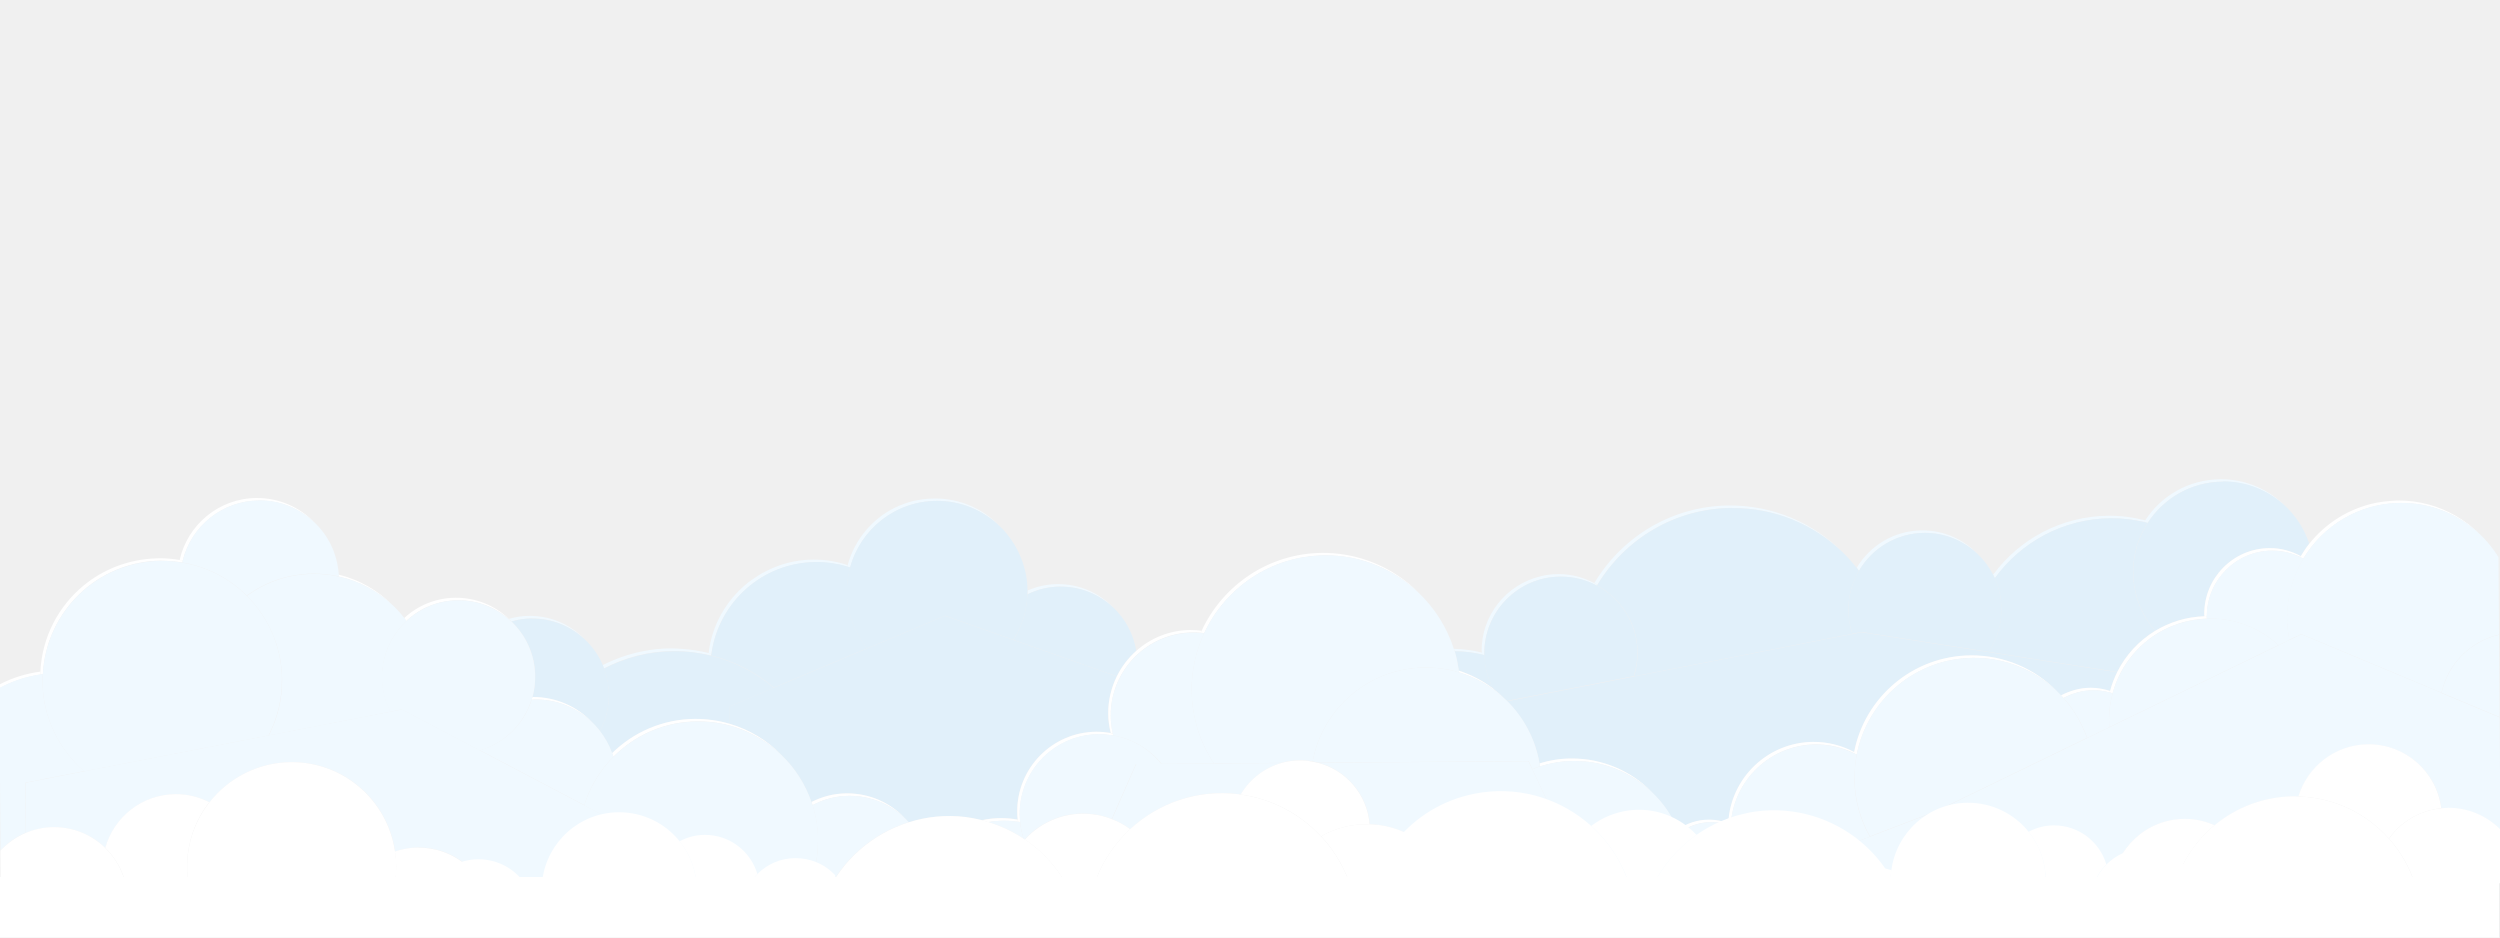
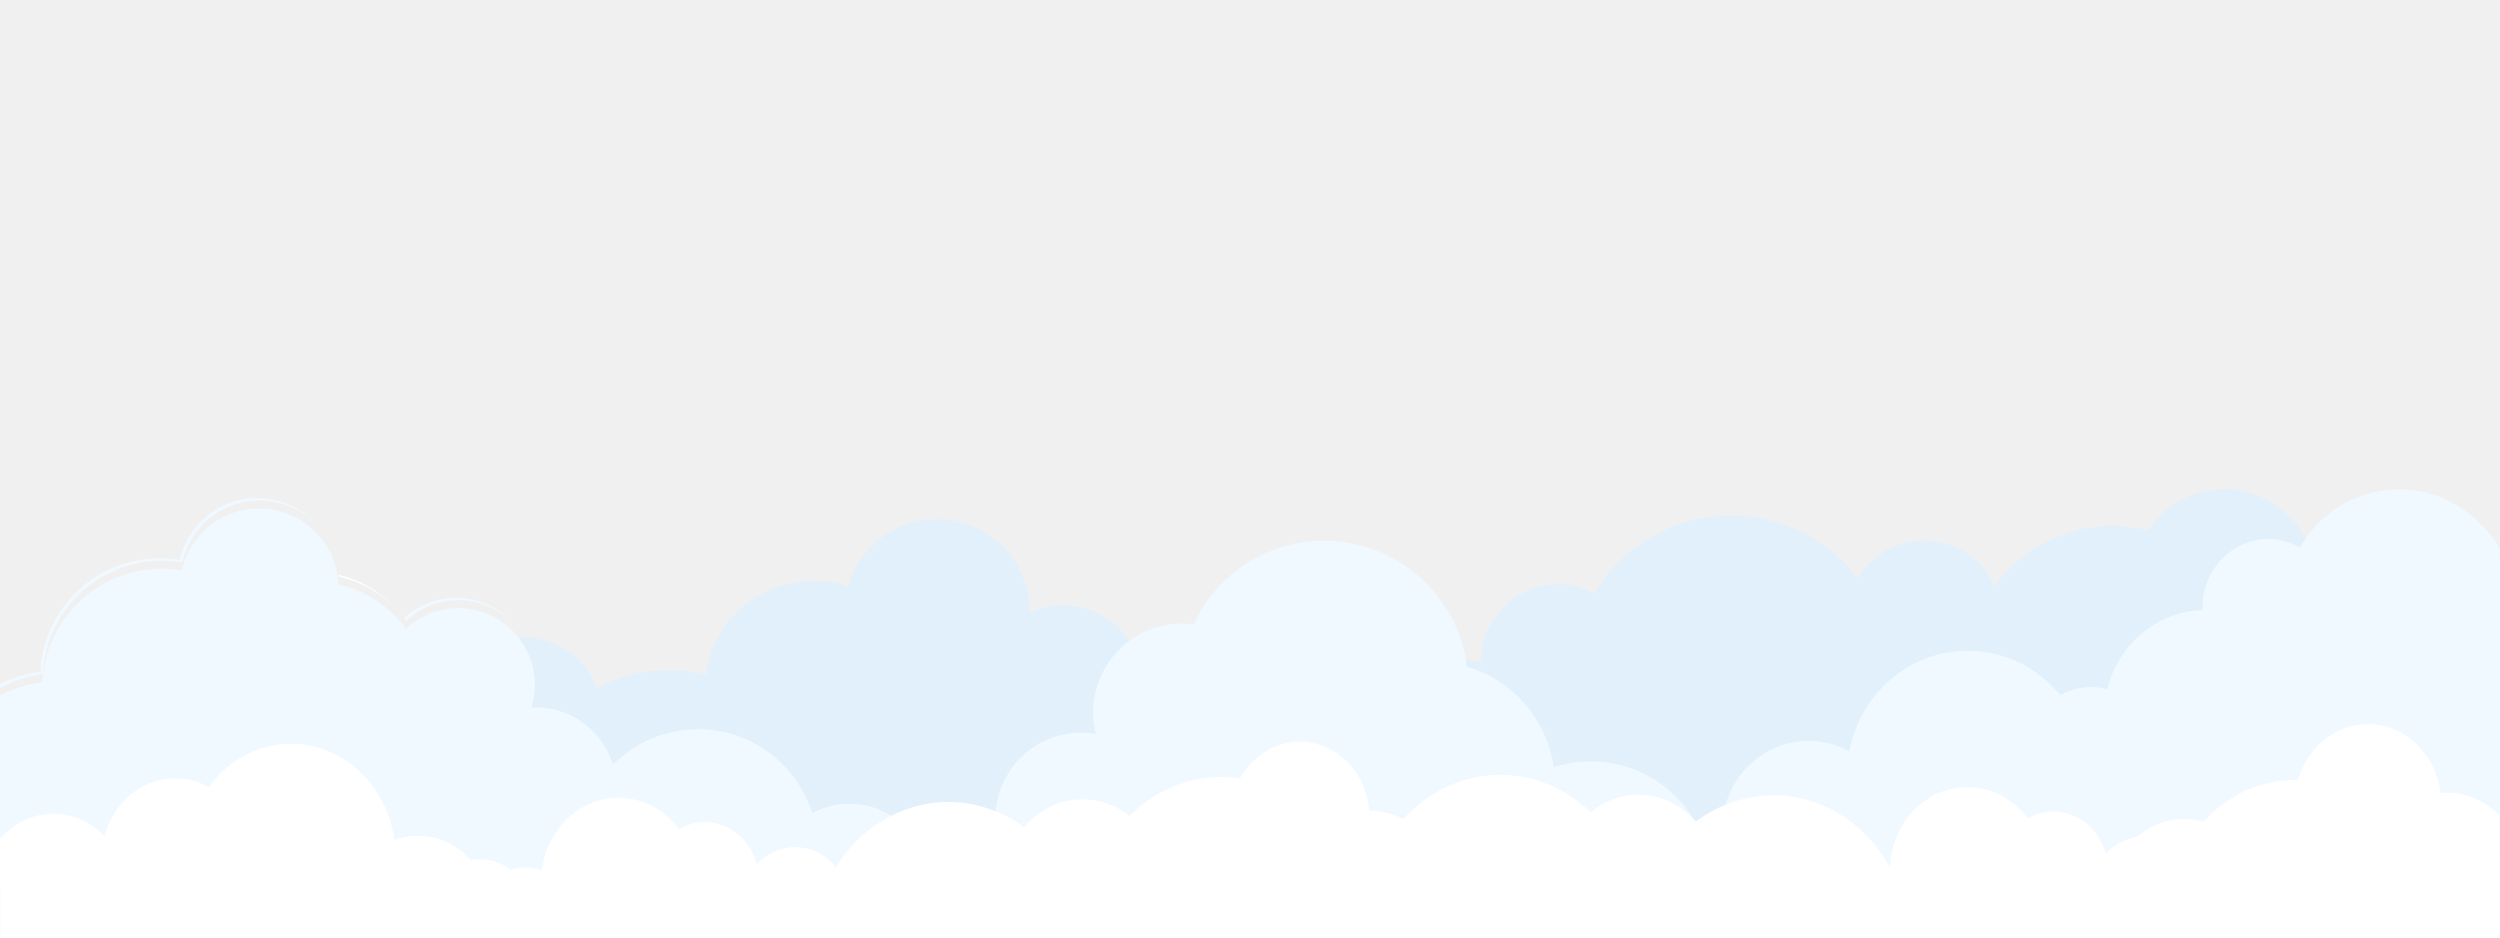
<svg xmlns="http://www.w3.org/2000/svg" id="_Ñëîé_4" width="200" height="75" viewBox="0 0 200 75">
  <defs>
-     <style>.cls-1{fill:#fff;}.cls-2{fill:#f0f9ff;}.cls-3{fill:#e1f0fa;}</style>
+     <style>.cls-1{fill:#fff;}.cls-2{fill:#f0f9ff;}.cls-3{fill:#e1f0fa;}.cls-4{fill:#222c47;}</style>
  </defs>
-   <path class="cls-2" d="m60.1,46.42c-.13.1-.27.19-.39.3-1.64,1.36-2.76,3.31-3.02,5.53.07.02.15.04.22.06.57-4.12,4.07-7.31,8.35-7.34.88,0,1.73.12,2.52.36,0-.04.02-.08.03-.12-.87-.29-1.79-.45-2.75-.44-1.86.01-3.56.63-4.96,1.65Z" />
-   <path class="cls-2" d="m48.22,53.22c.03.08.06.17.09.25,1.67-.87,3.56-1.38,5.57-1.39,1.04,0,2.04.13,3,.36,0-.05.01-.1.02-.14-.07-.02-.15-.04-.22-.06-.7-.17-1.42-.28-2.16-.33-.28-.02-.55-.04-.84-.04-.79,0-1.55.09-2.3.24-1.12.22-2.18.6-3.16,1.1Z" />
-   <path class="cls-2" d="m84.82,46.93c1.64-.01,3.13.63,4.24,1.67-1.12-1.16-2.7-1.88-4.44-1.87-.86,0-1.67.19-2.41.51,0,0,0,0,0,0,0,.1,0,.2-.01.3.79-.39,1.68-.61,2.63-.62Z" />
-   <path class="cls-2" d="m40.89,49.69s.02.02.03.02c.52-.15,1.06-.23,1.62-.24,1.64-.01,3.13.63,4.24,1.67-1.12-1.16-2.7-1.88-4.44-1.87-.56,0-1.11.09-1.62.24.06.06.12.12.18.18Z" />
-   <path class="cls-2" d="m67.81,45.21s-.02.08-.03.12c.08.02.15.06.23.08.83-3.06,3.6-5.32,6.92-5.34,1.94-.01,3.71.75,5.02,1.99-1.32-1.36-3.17-2.2-5.22-2.18-.32,0-.63.03-.94.07-.17.02-.34.05-.5.08-.44.09-.87.23-1.28.4-.03.01-.05.02-.08.03-2.01.86-3.54,2.62-4.12,4.76Z" />
-   <path class="cls-3" d="m56.91,52.3s-.02.1-.02.14c1.88.46,3.59,1.35,5.02,2.57l7.48-3.15c-1.01-1.23-1.62-2.8-1.63-4.52,0-.67.09-1.32.26-1.94-.08-.03-.15-.06-.23-.08-.8-.24-1.65-.37-2.52-.36-4.28.03-7.78,3.22-8.35,7.34Z" />
-   <path class="cls-3" d="m47.99,58.48c.41.53.75,1.13.98,1.78,1.71-1.68,4.05-2.72,6.63-2.74.96,0,1.88.13,2.76.39v-1.38s3.55-1.5,3.55-1.5c-1.43-1.22-3.14-2.11-5.02-2.57-.96-.24-1.96-.37-3-.36-2.01.01-3.9.52-5.57,1.39.24.65.38,1.35.39,2.08,0,1.05-.25,2.05-.72,2.92Z" />
-   <path class="cls-3" d="m89.35,54.1c.38-.78.91-1.46,1.55-2.03-.22-1.36-.88-2.57-1.84-3.47-1.11-1.04-2.6-1.68-4.24-1.67-.94,0-1.83.23-2.63.62-.05,1.34-.45,2.58-1.12,3.64l8.28,2.92Z" />
-   <path class="cls-3" d="m42.54,49.48c-.56,0-1.11.09-1.62.24,1.16,1.11,1.89,2.66,1.9,4.39,0,.58-.08,1.14-.22,1.67.01,0,.02,0,.04,0,1.84-.01,3.51.75,4.7,1.98.24.23.46.47.66.73.46-.87.72-1.86.72-2.92,0-.73-.15-1.43-.39-2.08-.03-.08-.06-.17-.09-.25-.33-.79-.83-1.5-1.45-2.08-1.11-1.04-2.6-1.68-4.24-1.67Z" />
-   <path class="cls-3" d="m69.39,51.87l6.21-2.61,5.47,1.93c.68-1.06,1.08-2.3,1.12-3.64,0-.1.01-.2.01-.3,0,0,0,0,0,0,0-.91-.19-1.79-.51-2.59-.29-.74-.69-1.41-1.19-2.01-.17-.21-.36-.4-.56-.59-1.31-1.24-3.07-2-5.02-1.99-3.32.02-6.09,2.28-6.92,5.34-.17.62-.26,1.27-.26,1.94.01,1.72.62,3.28,1.63,4.52Z" />
-   <path class="cls-3" d="m81.41,65.57c-.02-.2-.03-.4-.04-.61-.02-3.52,2.81-6.4,6.33-6.42.39,0,.77.04,1.15.1-.12-.5-.2-1.02-.2-1.55,0-1.07.25-2.08.69-2.98l-8.28-2.92-5.47-1.93-6.21,2.61-7.48,3.15-3.56,1.5v1.38c1.6.46,3.01,1.33,4.14,2.47,1.09,1.04,1.93,2.34,2.43,3.79.85-.43,1.8-.68,2.82-.69,1.8-.01,3.43.73,4.6,1.93.13.12.25.25.37.38,1.42-.44,2.96-.61,4.53-.42.44.05.88.14,1.3.25.49-.11,1-.16,1.52-.17.46,0,.91.04,1.35.12Z" />
-   <path class="cls-2" d="m138.55,40.64c3.45-.02,6.58,1.33,8.87,3.55-2.32-2.33-5.53-3.77-9.08-3.75-4.6.03-8.59,2.52-10.79,6.2.08.04.16.09.24.14,2.2-3.65,6.18-6.11,10.75-6.15Z" />
-   <path class="cls-2" d="m118.56,52.36c0-.05,0-.1,0-.15-.72-.18-1.47-.29-2.24-.3.02.06.03.13.05.19.76,0,1.49.09,2.2.26Z" />
-   <path class="cls-2" d="m168.88,41.46c.92,0,1.8.1,2.66.3.03-.04.05-.09.08-.13-.94-.24-1.92-.38-2.94-.37-3.79.03-7.14,1.88-9.23,4.72.05.09.1.19.14.28,2.09-2.88,5.46-4.78,9.29-4.8Z" />
-   <path class="cls-2" d="m153.95,42.63c1.64-.01,3.13.63,4.24,1.67-1.12-1.16-2.7-1.88-4.44-1.87-2.22.02-4.15,1.21-5.21,2.99.06.08.12.16.18.24,1.06-1.8,3-3.01,5.23-3.03Z" />
-   <path class="cls-2" d="m118.55,52.1s0,.08,0,.11c0,.05,0,.1,0,.15.06.01.13.03.19.05,0-.04,0-.08,0-.11-.02-3.38,2.7-6.15,6.08-6.17,1.06,0,2.05.25,2.93.72.01-.02.02-.04.03-.06-.08-.05-.15-.1-.24-.14-.21-.11-.43-.21-.65-.3-.7-.28-1.47-.43-2.27-.42-.5,0-.98.07-1.44.19-2.68.67-4.67,3.1-4.65,5.98Z" />
-   <path class="cls-2" d="m171.81,41.83c1.28-1.97,3.49-3.29,6.01-3.3,1.94-.01,3.71.75,5.02,1.99-1.32-1.36-3.17-2.2-5.22-2.18-2.53.02-4.74,1.33-6.01,3.3-.03.04-.05.09-.08.13.09.02.19.05.28.07Z" />
-   <path class="cls-3" d="m138.55,40.64c-4.57.03-8.55,2.49-10.75,6.15-.01.02-.02.04-.03.06,1.92,1.02,3.23,3.04,3.24,5.36,0,.66-.1,1.3-.29,1.9l17.47-3.4c-.2-.6-.31-1.24-.32-1.9,0-1.15.31-2.22.85-3.14-.06-.08-.12-.16-.18-.24-.35-.43-.71-.85-1.11-1.23-2.3-2.22-5.43-3.58-8.87-3.55Z" />
-   <path class="cls-3" d="m116.7,53.65c1.01.33,1.94.82,2.76,1.45-.43-.81-.68-1.72-.7-2.69-.06-.02-.13-.03-.19-.05-.71-.16-1.44-.26-2.2-.26.15.5.26,1.02.33,1.55Z" />
-   <path class="cls-3" d="m172.41,50.47c-1.08-1.25-1.75-2.88-1.76-4.67-.01-1.47.42-2.83,1.16-3.97-.09-.02-.19-.05-.28-.07-.86-.19-1.74-.31-2.66-.3-3.83.03-7.21,1.92-9.29,4.8.33.75.53,1.58.53,2.45,0,1.27-.37,2.46-1.03,3.44l10.29,1.61c.68-1.36,1.74-2.5,3.03-3.29Z" />
-   <path class="cls-3" d="m153.95,42.63c-2.24.02-4.18,1.23-5.23,3.03-.54.92-.86,1.99-.85,3.14,0,.67.12,1.3.32,1.9l.72-.14,10.18,1.59c.66-.98,1.04-2.17,1.03-3.44,0-.87-.2-1.7-.53-2.45-.04-.1-.09-.19-.14-.28-.32-.63-.75-1.2-1.26-1.68-1.11-1.04-2.6-1.68-4.24-1.67Z" />
-   <path class="cls-3" d="m131,52.21c-.02-2.33-1.33-4.34-3.24-5.36-.87-.47-1.87-.73-2.93-.72-3.38.02-6.11,2.79-6.08,6.17,0,.04,0,.08,0,.11.02.97.28,1.89.7,2.69.35.27.68.55.98.86.04.04.08.07.12.11l10.15-1.98c.19-.6.29-1.23.29-1.9Z" />
-   <path class="cls-3" d="m177.83,38.53c-2.53.02-4.74,1.33-6.01,3.3-.74,1.14-1.17,2.51-1.16,3.97.01,1.79.68,3.42,1.76,4.67,1.15-.7,2.5-1.13,3.94-1.17,0-.05-.02-.1-.02-.15-.02-2.91,2.32-5.28,5.22-5.3.91,0,1.75.24,2.5.64.21-.35.43-.68.68-1-.38-1.15-1.04-2.17-1.9-2.99-1.31-1.24-3.07-2-5.02-1.99Z" />
-   <path class="cls-3" d="m136.72,65.58c.54,0,1.05.1,1.54.28.19-3.6,3.14-6.47,6.79-6.5,1.19,0,2.3.29,3.28.81.86-4.38,4.7-7.7,9.33-7.73,2.69-.02,5.13,1.08,6.89,2.86.11.11.22.23.33.34.72-.37,1.52-.61,2.38-.61.54,0,1.05.1,1.55.25.14-.52.33-1.03.57-1.5l-10.29-1.61-10.18-1.59-.72.14-17.47,3.4-10.15,1.98c1.33,1.32,2.26,3.05,2.59,4.98.8-.24,1.65-.38,2.53-.39,2.53-.02,4.82,1.02,6.46,2.69.88.84,1.59,1.86,2.08,3,.71-.49,1.57-.79,2.5-.79Z" />
-   <path class="cls-1" d="m181.56,43.85c-2.91.02-5.24,2.39-5.22,5.3,0,.05.01.1.02.15.06,0,.13-.01.19-.01.01-2.88,2.33-5.22,5.22-5.24.81,0,1.57.19,2.26.51.01-.02.03-.05.04-.07-.75-.4-1.59-.65-2.5-.64Z" />
-   <path class="cls-1" d="m167.26,55.02c-.86,0-1.66.24-2.38.61.06.07.13.14.19.21.72-.38,1.52-.61,2.39-.62.46,0,.89.07,1.31.18.01-.04.02-.09.03-.13-.49-.15-1-.25-1.55-.25Z" />
-   <path class="cls-1" d="m176.35,49.3c-1.44.05-2.78.47-3.94,1.17-1.3.79-2.35,1.93-3.03,3.29-.24.48-.43.98-.57,1.5-.01.04-.02.09-.03.13.08.02.16.05.23.07.91-3.36,3.92-5.85,7.54-5.97,0-.05-.02-.1-.02-.15,0-.02,0-.04,0-.06-.06,0-.13,0-.19.01Z" />
-   <path class="cls-1" d="m148.33,60.16c-.98-.52-2.1-.82-3.28-.81-3.65.03-6.61,2.9-6.79,6.5.07.02.14.04.21.07.25-3.54,3.18-6.34,6.79-6.37,1.1,0,2.14.25,3.07.71,0-.03,0-.06.01-.1Z" />
-   <path class="cls-1" d="m138.47,65.92c-.07-.03-.14-.04-.21-.07-.48-.17-.99-.28-1.54-.28-.93,0-1.79.3-2.5.79.04.09.07.19.1.28.73-.54,1.62-.87,2.59-.87.54,0,1.05.1,1.54.28,0-.04,0-.09,0-.13Z" />
-   <path class="cls-1" d="m190.16,40.21c-2.18.42-4.09,1.62-5.42,3.29-.25.31-.47.65-.68,1-.01.02-.03.05-.04.07.08.04.16.09.24.13,1.59-2.65,4.47-4.44,7.78-4.46,2.47-.02,4.72.95,6.38,2.54-.59-.6-1.26-1.12-2-1.54-1.35-.77-2.91-1.21-4.58-1.2-.19,0-.38.02-.56.03-.38.03-.75.07-1.12.14Z" />
-   <path class="cls-1" d="m157.66,52.43c-4.63.03-8.48,3.35-9.33,7.73,0,.03,0,.06-.01.1.07.04.15.07.22.1.86-4.38,4.7-7.7,9.33-7.73,2.59-.02,4.95,1,6.68,2.66-1.75-1.78-4.19-2.88-6.89-2.86Z" />
-   <path class="cls-2" d="m181.76,44.05c-2.89.02-5.21,2.36-5.22,5.24,0,.02,0,.04,0,.06,0,.05.01.1.02.15.07,0,.14-.01.21-.01,2.13-.02,4.06.8,5.52,2.13l.87-.42c-.11-.57-.18-1.15-.18-1.75-.01-1.74.47-3.36,1.3-4.75-.08-.04-.16-.09-.24-.13-.69-.32-1.45-.52-2.26-.51Z" />
-   <path class="cls-2" d="m168.72,57.64c0-.75.1-1.48.29-2.17-.08-.02-.15-.05-.23-.07-.42-.11-.86-.18-1.31-.18-.87,0-1.67.24-2.39.62.83.92,1.47,2.01,1.89,3.2l1.79-.87c-.01-.18-.03-.35-.03-.53Z" />
-   <path class="cls-2" d="m176.76,49.49c-.07,0-.14,0-.21.01-3.63.12-6.63,2.61-7.54,5.97-.19.69-.29,1.42-.29,2.17,0,.18.02.36.03.53l13.53-6.56c-1.45-1.33-3.39-2.15-5.52-2.13Z" />
-   <path class="cls-2" d="m148.36,62.28c0-.66.06-1.3.18-1.91-.07-.04-.14-.07-.22-.1-.93-.45-1.96-.71-3.07-.71-3.61.03-6.54,2.83-6.79,6.37,0,.04,0,.09,0,.13,1.66.6,2.86,2.15,2.92,4.01l8.21-3.14c-.78-1.37-1.23-2.95-1.24-4.64Z" />
-   <path class="cls-2" d="m141.38,70.06c-.07-1.85-1.26-3.41-2.92-4.01-.48-.17-.99-.28-1.54-.28-.97,0-1.86.34-2.59.87.37.98.59,2.03.6,3.14,0,.45-.04.89-.1,1.33l3.85-.03,2.7-1.03Z" />
-   <path class="cls-2" d="m198.42,42.77c-1.66-1.59-3.91-2.56-6.38-2.54-3.31.02-6.19,1.81-7.78,4.46-.83,1.39-1.32,3.01-1.3,4.75,0,.6.07,1.19.18,1.75l.96-.46,11.22,4.69c.5-2.3,2.3-4.12,4.6-4.65l-.04-6.2c-.41-.66-.9-1.27-1.46-1.8Z" />
-   <path class="cls-2" d="m195.33,55.43l4.64,1.94-.05-6.59c-2.3.53-4.09,2.35-4.6,4.65Z" />
-   <path class="cls-2" d="m165.07,55.84c-.06-.07-.13-.14-.19-.21-.11-.12-.22-.23-.33-.34-1.74-1.66-4.09-2.68-6.68-2.66-4.63.03-8.48,3.35-9.33,7.73-.12.62-.18,1.26-.18,1.91.01,1.69.46,3.27,1.24,4.64l5.3-2.03,12.06-5.85c-.42-1.19-1.07-2.28-1.89-3.2Z" />
-   <path class="cls-2" d="m195.33,55.43l-11.22-4.69-.96.46-.87.42-13.53,6.56-1.79.87-12.06,5.85-5.3,2.03-8.21,3.14-2.7,1.03,30.26-.21c.25-2.99,2.74-5.34,5.8-5.36.86,0,1.68.18,2.42.51,1.73-1.43,3.94-2.31,6.36-2.32.12,0,.23.01.35.02.72-2.4,2.94-4.16,5.58-4.18,3-.02,5.49,2.22,5.85,5.12.18-.02.35-.03.53-.03,1.64-.01,3.12.65,4.19,1.73l-.06-8.99-4.64-1.94Z" />
-   <path class="cls-1" d="m14.62,44.84c.69-2.74,3.15-4.78,6.1-4.8,1.7-.01,3.25.65,4.4,1.73-1.16-1.2-2.79-1.94-4.6-1.93-3.01.02-5.52,2.14-6.15,4.97.08.01.16.02.24.04Z" />
-   <path class="cls-1" d="m67.74,63.47c-1.02,0-1.97.26-2.82.69.03.09.06.17.09.25.87-.47,1.87-.74,2.93-.74,1.7-.01,3.25.65,4.4,1.73-1.16-1.2-2.79-1.94-4.6-1.93Z" />
-   <path class="cls-1" d="m42.63,55.77s-.02,0-.04,0c-.02.07-.04.14-.06.21.1,0,.2-.02.3-.02,1.74-.01,3.32.67,4.5,1.78-1.19-1.23-2.86-1.99-4.7-1.98Z" />
-   <path class="cls-1" d="m3.23,53.73c-1.17.15-2.28.51-3.28,1.03v.3c1-.55,2.1-.92,3.27-1.09,0-.08,0-.16.01-.23Z" />
+   <path class="cls-3" d="m91.22,53.6c-.22-1.37-.9-2.58-1.88-3.49-1.13-1.05-2.65-1.69-4.33-1.68-.96,0-1.87.23-2.68.62,0-.1.01-.2.01-.3,0,0,0,0,0,0,0-.92-.19-1.79-.52-2.6-.3-.74-.7-1.42-1.22-2.02-.18-.21-.37-.4-.57-.59-1.33-1.25-3.14-2.01-5.12-2-3.39.02-6.22,2.3-7.06,5.37-.08-.03-.16-.06-.24-.08-.81-.24-1.68-.37-2.58-.36-4.37.03-7.95,3.24-8.52,7.38,0,.05-.02.1-.02.14-.98-.24-2-.37-3.06-.37-2.05.01-3.98.52-5.68,1.4-.03-.08-.06-.17-.1-.25-.34-.8-.85-1.51-1.48-2.09-1.13-1.05-2.65-1.69-4.33-1.68-.58,0-1.13.09-1.66.24,1.19,1.11,1.93,2.67,1.94,4.41,0,.58-.08,1.14-.23,1.68.01,0,.02,0,.04,0,1.88-.01,3.58.75,4.8,1.99.24.23.47.47.68.74.42.53.76,1.14,1,1.79,1.75-1.69,4.13-2.74,6.77-2.76.98,0,1.92.13,2.81.39,1.62.47,3.06,1.33,4.22,2.49,1.11,1.05,1.97,2.35,2.48,3.81.87-.43,1.84-.68,2.88-.69,1.84-.01,3.5.74,4.69,1.94.13.12.26.25.38.38,1.45-.45,3.02-.61,4.63-.42.45.05.89.14,1.33.25.5-.11,1.02-.16,1.56-.17.47,0,.93.04,1.38.12-.02-.2-.03-.41-.04-.61-.03-3.54,2.87-6.43,6.46-6.46.4,0,.79.04,1.17.1-.13-.5-.2-1.02-.21-1.56,0-1.08.25-2.09.7-3,.39-.78.93-1.47,1.59-2.04Z" />
+   <path class="cls-3" d="m182.96,41.14c-1.32-1.24-3.09-2-5.05-1.99-2.54.02-4.76,1.33-6.05,3.3-.09-.02-.19-.05-.28-.07-.86-.19-1.75-.31-2.67-.3-3.85.03-7.25,1.92-9.35,4.8-.04-.1-.09-.19-.14-.28-.32-.63-.75-1.2-1.27-1.68-1.11-1.04-2.61-1.68-4.26-1.67-2.25.02-4.2,1.23-5.26,3.03-.06-.08-.12-.16-.18-.24-.35-.43-.72-.85-1.12-1.23-2.31-2.22-5.46-3.58-8.93-3.55-4.6.03-8.6,2.49-10.81,6.15-.01.02-.02.04-.03.06-.88-.47-1.88-.73-2.94-.72-3.4.02-6.14,2.79-6.12,6.17,0,.04,0,.08,0,.11-.06-.02-.13-.03-.19-.05-.71-.16-1.45-.26-2.21-.26.15.5.26,1.02.34,1.55,1.01.33,1.95.82,2.78,1.45.35.27.68.55.99.86.04.04.08.07.12.11,1.34,1.32,2.27,3.05,2.6,4.98.81-.24,1.66-.38,2.55-.39,2.55-.02,4.85,1.02,6.5,2.69.89.84,1.6,1.86,2.09,3,.71-.49,1.58-.79,2.51-.79.54,0,1.06.1,1.54.28.19-3.6,3.16-6.47,6.83-6.5,1.19,0,2.32.29,3.3.81.86-4.38,4.72-7.7,9.38-7.73,2.71-.02,5.16,1.08,6.93,2.86.12.11.22.23.33.34.72-.37,1.52-.61,2.39-.61.54,0,1.06.1,1.55.25.14-.52.34-1.03.58-1.5.69-1.36,1.75-2.5,3.05-3.29,1.16-.7,2.51-1.13,3.96-1.17,0-.05-.02-.1-.02-.15-.02-2.91,2.33-5.28,5.25-5.3.92,0,1.77.24,2.52.64.21-.35.43-.68.69-1-.38-1.15-1.04-2.17-1.91-2.99Z" />
+   <path class="cls-4" d="m141.38,70.06c-.07-1.85-1.26-3.41-2.92-4.01-.48-.17-.99-.28-1.54-.28-.97,0-1.86.34-2.59.87.37.98.59,2.03.6,3.14,0,.45-.04.89-.1,1.33l3.85-.03,2.7-1.03Z" />
+   <path class="cls-2" d="m143.49,59.62c.43-.09.87-.14,1.33-.14.56,0,1.1.06,1.61.19-.52-.13-1.06-.19-1.61-.19-.46,0-.9.05-1.33.14Z" />
+   <path class="cls-2" d="m147.92,60.21c.07.04.15.07.22.11.22-1.14.62-2.21,1.18-3.18-.56.97-.96,2.04-1.18,3.18-.07-.04-.15-.07-.22-.11Z" />
+   <path class="cls-2" d="m150.81,55.17c-.38.39-.74.82-1.05,1.28.32-.46.67-.88,1.05-1.28Z" />
+   <path class="cls-2" d="m147.92,60.21c-.47-.24-.96-.42-1.48-.55.52.13,1.01.31,1.48.55Z" />
+   <path class="cls-2" d="m142.86,59.79c-.41.13-.81.3-1.19.5.38-.2.77-.37,1.19-.5Z" />
+   <path class="cls-2" d="m141.67,60.29c-.57.31-1.09.69-1.55,1.14.46-.45.98-.83,1.55-1.14Z" />
+   <path class="cls-2" d="m176.42,48.93s0-.05,0-.08h0s0,.05,0,.08Z" />
+   <path class="cls-2" d="m197.15,40.89c-.49-.33-1.01-.61-1.55-.84.54.23,1.06.51,1.55.84Z" />
+   <path class="cls-2" d="m183.97,43.87c.08.04.16.09.25.14.2-.34.42-.68.66-.99-.24.31-.46.65-.66.99-.08-.05-.16-.09-.25-.14Z" />
+   <path class="cls-2" d="m170.66,51.76c1.44-1.62,3.48-2.67,5.77-2.74h0c-2.29.08-4.33,1.12-5.77,2.74Z" />
+   <path class="cls-2" d="m180.62,43.45c.34-.07.7-.12,1.06-.12.2,0,.41,0,.6.03-.2-.02-.4-.03-.6-.03-.36,0-.72.04-1.06.12Z" />
+   <path class="cls-2" d="m200.07,57.2l-.05-6.87-.04-6.46c-.41-.69-.9-1.32-1.47-1.88-.21-.21-.43-.4-.66-.59.23.19.45.38.66.59-.6-.63-1.28-1.16-2.02-1.6-1.37-.8-2.94-1.26-4.63-1.25-.19,0-.38.02-.57.03-.38.03-.76.07-1.13.15-2.2.44-4.13,1.68-5.47,3.43-.25.33-.48.68-.69,1.04-.76-.42-1.61-.67-2.53-.67-2.93.02-5.3,2.49-5.27,5.52,0,.05.01.1.02.16-1.45.05-2.81.49-3.97,1.22-1.31.82-2.38,2.01-3.06,3.43-.24.5-.43,1.02-.58,1.56-.01.04-.02.09-.03.13h0c-.43-.11-.87-.19-1.33-.18-.88,0-1.69.25-2.41.64-.06-.07-.13-.14-.19-.21-.11-.12-.22-.24-.34-.35,0,0,0,0,0,0-1.77-1.85-4.23-3-6.95-2.98-4.68.03-8.56,3.49-9.42,8.05-.99-.54-2.12-.85-3.31-.84-3.69.03-6.67,3.02-6.86,6.77.07.03.14.04.21.07,0,.05,0,.09,0,.14,1.68.63,2.89,2.24,2.95,4.17l-2.72,1.07,30.56-.22c.25-3.11,2.77-5.56,5.86-5.59.87,0,1.7.19,2.45.53,1.74-1.49,3.98-2.4,6.42-2.42.12,0,.24.01.35.02.73-2.5,2.97-4.34,5.63-4.35,3.03-.02,5.54,2.31,5.91,5.33.18-.02.36-.03.54-.03,1.65-.01,3.15.68,4.23,1.8l-.06-9.36Zm-58.41,3.08c-.57.31-1.09.69-1.55,1.14.46-.45.98-.83,1.55-1.14.38-.2.77-.37,1.19-.5-.41.13-.81.3-1.19.5Zm6.47.03c-.07-.04-.15-.07-.22-.11-.47-.24-.96-.42-1.48-.55-.52-.13-1.06-.19-1.61-.19-.46,0-.9.05-1.33.14.43-.09.87-.14,1.33-.14.56,0,1.1.06,1.61.19.52.13,1.01.31,1.48.55.07.04.15.07.22.11.22-1.14.62-2.21,1.18-3.18-.56.97-.96,2.04-1.18,3.18Zm1.63-3.88c.32-.46.67-.88,1.05-1.28-.38.39-.74.82-1.05,1.28Zm26.65-7.59s0,.05,0,.08c0-.03,0-.05,0-.08h0Zm-5.75,2.9c1.44-1.62,3.48-2.67,5.77-2.74h0c-2.29.08-4.33,1.12-5.77,2.74Zm11.03-8.42c-.36,0-.72.04-1.06.12.34-.07.7-.12,1.06-.12.2,0,.41,0,.6.03-.2-.02-.4-.03-.6-.03Zm2.53.67c-.08-.05-.16-.09-.25-.14.08.04.16.09.25.14.2-.34.42-.68.66-.99-.24.31-.46.65-.66.99Zm11.39-3.95c.54.23,1.06.51,1.55.84-.49-.33-1.01-.61-1.55-.84Z" />
+   <path class="cls-2" d="m14.62,44.84c.69-2.74,3.15-4.78,6.1-4.8,1.7-.01,3.25.65,4.4,1.73-1.16-1.2-2.79-1.94-4.6-1.93-3.01.02-5.52,2.14-6.15,4.97.08.01.16.02.24.04Z" />
+   <path class="cls-2" d="m3.23,53.73c-1.17.15-2.28.51-3.28,1.03v.3c1-.55,2.1-.92,3.27-1.09,0-.08,0-.16.01-.23Z" />
  <path class="cls-1" d="m31.43,48.44c-1.17-1.19-2.66-2.06-4.34-2.47,0,.05,0,.1,0,.15,1.66.37,3.14,1.18,4.33,2.31Z" />
-   <path class="cls-1" d="m36.65,48.02c1.64-.01,3.13.63,4.24,1.67-.06-.06-.12-.12-.18-.18-1.11-1.06-2.61-1.7-4.27-1.69-1.59.01-3.03.63-4.11,1.63.06.07.12.15.17.23,1.08-1.02,2.53-1.65,4.14-1.66Z" />
-   <path class="cls-1" d="m12.91,44.86c.57,0,1.12.05,1.67.14.01-.05.03-.11.04-.16-.08-.02-.16-.02-.24-.04-.54-.09-1.1-.15-1.67-.14-.07,0-.15.01-.22.01-2.2.07-4.22.87-5.8,2.17-2.01,1.66-3.32,4.11-3.46,6.88,0,.08,0,.15-.01.23.07-.01.14-.02.21-.03.26-5.02,4.39-9.03,9.48-9.07Z" />
-   <path class="cls-1" d="m58.36,57.9c-.87-.26-1.8-.39-2.76-.39-2.59.02-4.92,1.06-6.63,2.74.03.1.07.19.1.29,1.72-1.73,4.1-2.82,6.73-2.83,2.59-.02,4.95,1,6.69,2.66-1.13-1.15-2.55-2.01-4.13-2.47Z" />
-   <path class="cls-2" d="m20.72,40.04c-2.96.02-5.42,2.06-6.1,4.8-.01.05-.03.11-.04.16,2,.34,3.79,1.28,5.16,2.65,1.49-1.09,3.32-1.74,5.31-1.76.71,0,1.39.08,2.05.22,0-.05,0-.1,0-.15-.11-1.66-.84-3.14-1.98-4.2-1.15-1.08-2.69-1.74-4.4-1.73Z" />
-   <path class="cls-2" d="m72.7,65.78c-.12-.13-.24-.26-.37-.38-1.15-1.08-2.69-1.74-4.4-1.73-1.06,0-2.05.28-2.93.74.28.89.43,1.83.44,2.8.01,1.58-.37,3.08-1.04,4.4h1.67c1.28-2.81,3.71-4.92,6.62-5.83Z" />
-   <path class="cls-2" d="m48.97,60.25c-.23-.65-.57-1.24-.98-1.78-.2-.26-.42-.51-.66-.73-1.17-1.11-2.76-1.79-4.5-1.78-.1,0-.2.01-.3.02-.61,1.95-2.17,3.47-4.14,4.04l8.35,4.39c.46-1.48,1.27-2.8,2.34-3.88-.03-.1-.07-.19-.1-.29Z" />
-   <path class="cls-2" d="m2.06,66.63l-.03-4.02,4.71-.92c-2.03-1.74-3.32-4.31-3.34-7.19,0-.19.01-.39.03-.58-.07,0-.14.02-.21.03-1.17.18-2.27.55-3.27,1.09l.09,13c.56-.61,1.25-1.1,2.03-1.42Z" />
-   <path class="cls-2" d="m30.57,54.19c-.01-1.78.74-3.38,1.95-4.51-.06-.08-.11-.15-.17-.23-.28-.36-.58-.7-.91-1.01-1.19-1.13-2.67-1.95-4.33-2.31-.66-.15-1.35-.23-2.05-.22-1.99.01-3.82.67-5.31,1.76,1.72,1.72,2.8,4.09,2.82,6.71.01,1.61-.38,3.12-1.07,4.46l9.75-1.9c-.42-.82-.67-1.75-.67-2.74Z" />
-   <path class="cls-2" d="m42.53,55.99c.02-.07.04-.14.06-.21.15-.53.23-1.09.22-1.67-.01-1.73-.74-3.28-1.9-4.39,0,0-.02-.02-.03-.02-1.11-1.04-2.6-1.68-4.24-1.67-1.6.01-3.05.64-4.14,1.66-1.2,1.13-1.96,2.73-1.95,4.51,0,.99.25,1.92.67,2.74l.92-.18,6.23,3.28c1.97-.57,3.53-2.09,4.14-4.04Z" />
-   <path class="cls-2" d="m22.56,54.37c-.02-2.63-1.09-4.99-2.82-6.71-1.37-1.37-3.16-2.32-5.16-2.65-.54-.09-1.1-.15-1.67-.14-5.1.04-9.22,4.05-9.48,9.07-.01.19-.03.38-.03.58.02,2.88,1.32,5.45,3.34,7.19l14.74-2.87c.69-1.33,1.08-2.85,1.07-4.46Z" />
-   <path class="cls-2" d="m65.45,67.22c0-.98-.16-1.92-.44-2.8-.03-.09-.06-.17-.09-.25-.5-1.45-1.34-2.75-2.43-3.79-1.74-1.66-4.09-2.68-6.69-2.66-2.64.02-5.01,1.1-6.73,2.83-1.07,1.07-1.87,2.4-2.34,3.88l5.49,2.89,11.75,4.31h.43c.67-1.32,1.05-2.82,1.04-4.4Z" />
-   <path class="cls-2" d="m52.23,67.31l-5.49-2.89-8.35-4.39-6.23-3.28-.92.18-9.75,1.9-14.74,2.87-4.71.92.03,4.02c.69-.29,1.44-.45,2.23-.46,1.6-.01,3.06.62,4.13,1.66.68-2.46,2.92-4.28,5.61-4.3.98,0,1.91.23,2.72.65,1.52-1.94,3.87-3.2,6.53-3.22,4.23-.03,7.73,3.08,8.32,7.15.58-.2,1.21-.31,1.86-.32,2.6-.02,4.81,1.66,5.6,4l24.93-.18-11.75-4.31Z" />
-   <path class="cls-1" d="m89.35,54.1c-.44.9-.7,1.91-.69,2.98,0,.54.08,1.06.2,1.55.05,0,.1.01.16.02-.1-.45-.15-.91-.16-1.38-.03-3.66,2.92-6.65,6.58-6.68.21,0,.41,0,.61.03.02-.06.05-.11.08-.16-.29-.04-.59-.06-.89-.06-1.67.01-3.18.64-4.34,1.67-.64.57-1.17,1.26-1.55,2.03Z" />
-   <path class="cls-1" d="m96.33,50.66c1.69-3.65,5.37-6.2,9.66-6.23,2.91-.02,5.56,1.13,7.51,3-.26-.26-.52-.5-.8-.74-.07-.06-.15-.11-.22-.17-1.84-1.44-4.17-2.3-6.69-2.29-4.29.03-7.97,2.58-9.66,6.23-.03.06-.05.11-.08.16.09,0,.19.02.28.03Z" />
-   <path class="cls-1" d="m119.46,55.1c-.82-.63-1.75-1.12-2.76-1.45,0,.05.02.09.02.14,1.41.42,2.68,1.18,3.72,2.18-.31-.31-.64-.6-.98-.86Z" />
-   <path class="cls-1" d="m125.69,60.68c-.88,0-1.73.14-2.53.39.01.08.03.16.04.24.85-.27,1.76-.43,2.7-.43,2.43-.02,4.63.94,6.26,2.49-1.64-1.67-3.93-2.71-6.46-2.69Z" />
+   <path class="cls-2" d="m36.65,48.02c1.64-.01,3.13.63,4.24,1.67-.06-.06-.12-.12-.18-.18-1.11-1.06-2.61-1.7-4.27-1.69-1.59.01-3.03.63-4.11,1.63.06.07.12.15.17.23,1.08-1.02,2.53-1.65,4.14-1.66Z" />
+   <path class="cls-2" d="m12.91,44.86c.57,0,1.12.05,1.67.14.01-.05.03-.11.04-.16-.08-.02-.16-.02-.24-.04-.54-.09-1.1-.15-1.67-.14-.07,0-.15.01-.22.01-2.2.07-4.22.87-5.8,2.17-2.01,1.66-3.32,4.11-3.46,6.88,0,.08,0,.15-.01.23.07-.01.14-.02.21-.03.26-5.02,4.39-9.03,9.48-9.07Z" />
+   <path class="cls-2" d="m72.31,66.03c-1.15-1.08-2.69-1.74-4.4-1.73-1.06,0-2.05.28-2.93.74-.03-.09-.06-.17-.09-.25-.5-1.45-1.34-2.75-2.43-3.79-1.74-1.66-4.09-2.68-6.69-2.66-2.64.02-5.01,1.1-6.73,2.83-.03-.1-.07-.19-.1-.29-.23-.65-.57-1.24-.98-1.78-.2-.26-.42-.51-.66-.73-1.17-1.11-2.76-1.79-4.5-1.78-.1,0-.2.01-.3.02.02-.07.04-.14.06-.21.15-.53.23-1.09.22-1.67-.01-1.73-.74-3.28-1.9-4.39,0,0-.02-.02-.03-.02-1.11-1.04-2.6-1.68-4.24-1.67-1.6.01-3.05.64-4.14,1.66-.06-.08-.11-.15-.17-.23-.28-.36-.58-.7-.91-1.01-1.18-1.13-2.67-1.95-4.33-2.31,0-.05,0-.1,0-.15-.11-1.66-.84-3.14-1.98-4.2-1.15-1.08-2.69-1.74-4.4-1.73-2.96.02-5.42,2.06-6.1,4.8-.01.05-.03.11-.04.16-.54-.09-1.1-.15-1.67-.14-5.1.04-9.22,4.05-9.48,9.07-.07,0-.14.02-.21.03-1.17.17-2.27.55-3.27,1.09l.09,13c.56-.61,1.25-1.1,2.03-1.42.69-.29,1.44-.45,2.23-.46,1.6-.01,3.06.62,4.13,1.66.68-2.46,2.92-4.28,5.61-4.3.98,0,1.91.23,2.72.65,1.52-1.94,3.87-3.2,6.53-3.22,4.23-.03,7.73,3.08,8.32,7.15.58-.2,1.21-.31,1.86-.32,2.6-.02,4.81,1.66,5.6,4l24.93-.18h.43s1.67-.01,1.67-.01c1.28-2.8,3.71-4.91,6.62-5.82-.12-.13-.24-.26-.37-.38Z" />
+   <path class="cls-2" d="m119.46,55.1c-.82-.63-1.75-1.12-2.76-1.45,0,.05.02.09.02.14,1.41.42,2.68,1.18,3.72,2.18-.31-.31-.64-.6-.98-.86Z" />
  <path class="cls-1" d="m81.44,65.74c0-.06-.02-.11-.02-.17-.44-.08-.89-.12-1.35-.12-.52,0-1.03.06-1.52.17.18.04.35.09.52.15.39-.07.79-.11,1.21-.11s.79.03,1.18.09Z" />
-   <path class="cls-1" d="m88.86,58.64c-.37-.06-.75-.1-1.15-.1-3.52.02-6.36,2.9-6.33,6.42,0,.21.01.41.04.61,0,.06.02.12.02.17.06,0,.12.02.18.03-.02-.2-.03-.4-.04-.61-.02-3.52,2.81-6.4,6.33-6.42.39,0,.77.04,1.15.1-.01-.06-.03-.12-.05-.17-.05-.01-.1-.02-.16-.02Z" />
-   <path class="cls-2" d="m95.33,55.25c-.01-1.64.36-3.19,1-4.58-.09-.01-.19-.03-.28-.03-.2-.02-.41-.03-.61-.03-3.66.03-6.61,3.01-6.58,6.68,0,.47.06.94.16,1.38.01.06.03.12.05.17,1.55.27,2.91,1.1,3.86,2.27l4.19-.03c-1.11-1.67-1.76-3.67-1.78-5.83Z" />
-   <path class="cls-2" d="m116.36,52.11c-.02-.06-.03-.13-.05-.19-.55-1.73-1.53-3.26-2.81-4.49-1.95-1.87-4.6-3.02-7.51-3-4.29.03-7.97,2.58-9.66,6.23-.65,1.39-1.01,2.94-1,4.58.02,2.16.67,4.15,1.78,5.83l5.4-.04c.7-.2,1.44-.27,2.21-.17.1.01.19.03.29.05.8-4.25,4.52-7.48,9-7.51.94,0,1.86.13,2.72.39,0-.05-.02-.09-.02-.14-.08-.53-.18-1.05-.33-1.55Z" />
-   <path class="cls-2" d="m120.57,56.08s-.08-.07-.12-.11c-1.04-1-2.31-1.75-3.72-2.18-.86-.26-1.77-.39-2.72-.39-4.49.03-8.2,3.26-9,7.51.16.03.31.06.47.1l16.81-.12.3.64c.2-.08.4-.16.61-.23-.01-.08-.03-.16-.04-.24-.33-1.93-1.26-3.66-2.59-4.98Z" />
-   <path class="cls-2" d="m134.33,66.65c-.04-.09-.07-.19-.1-.28-.48-1.14-1.19-2.16-2.08-3-1.63-1.55-3.83-2.51-6.26-2.49-.94,0-1.85.16-2.7.43-.21.07-.41.15-.61.23l4.54,9.64,7.72-.05c.06-.44.1-.88.1-1.33,0-1.11-.23-2.16-.6-3.14Z" />
  <path class="cls-2" d="m81.44,65.74c-.38-.06-.77-.1-1.18-.09s-.81.05-1.21.11c1.03.31,1.98.76,2.84,1.34-.14-.43-.24-.87-.28-1.33-.06-.01-.12-.02-.18-.03Z" />
-   <path class="cls-2" d="m90.89,61.12h2.02c-.95-1.19-2.31-2.02-3.86-2.29-.37-.06-.75-.1-1.15-.1-3.52.02-6.36,2.9-6.33,6.42,0,.21.01.41.04.61.05.46.14.91.28,1.33.03.02.06.04.09.06,1.33-1.46,3.32-2.28,5.43-2.02.54.07,1.05.2,1.53.39l1.94-4.41Z" />
-   <path class="cls-2" d="m102.51,61.04l-5.4.04-4.19.03h-2.02s-1.94,4.42-1.94,4.42c.52.21,1.01.47,1.46.8,2.26-2.09,5.38-3.21,8.66-2.8.06,0,.12.02.18.03.72-1.22,1.89-2.13,3.25-2.52Z" />
-   <path class="cls-2" d="m122.58,61.54l-.3-.64-16.81.12c2.28.61,3.93,2.59,4.11,4.92.21,0,.42.02.63.05,3.01.37,5.37,2.52,6.16,5.26l10.75-.08-4.54-9.64Z" />
-   <path class="cls-1" d="m16.75,64.18c-.82-.42-1.74-.66-2.72-.65-2.68.02-4.93,1.84-5.61,4.3,1.09,1.06,1.77,2.53,1.78,4.16,0,0,0,0,0,0l5.2-.04c-.27-.81-.42-1.67-.43-2.57-.01-1.96.65-3.77,1.78-5.21Z" />
-   <path class="cls-1" d="m33.45,67.8c-.65,0-1.27.12-1.86.32.06.38.09.76.1,1.16,0,.9-.13,1.76-.39,2.58l7.75-.05c-.78-2.34-3-4.02-5.6-4Z" />
+   <path class="cls-2" d="m136.25,67.11c-.04-.1-.07-.2-.11-.3-.52-1.23-1.28-2.32-2.23-3.23-1.75-1.67-4.11-2.69-6.72-2.67-1.01,0-1.98.17-2.89.47-.01-.09-.03-.18-.04-.26-.36-2.07-1.35-3.93-2.78-5.35-.04-.04-.09-.08-.13-.12-1.12-1.07-2.48-1.88-4-2.33,0-.05-.02-.1-.02-.15-.08-.57-.2-1.12-.36-1.66-.02-.07-.03-.14-.05-.21-.59-1.86-1.64-3.5-3.01-4.82-2.09-2.01-4.93-3.24-8.06-3.22-4.61.03-8.55,2.77-10.37,6.69-.1-.01-.2-.03-.3-.04-.22-.02-.44-.03-.66-.03-3.93.03-7.09,3.24-7.07,7.17,0,.51.06,1,.17,1.48.01.06.03.12.05.19-.4-.07-.81-.11-1.23-.11-3.78.03-6.82,3.11-6.8,6.89,0,.22.02.44.04.65.05.49.15.97.3,1.43.03.02.07.04.1.06,1.43-1.57,3.56-2.45,5.83-2.17.58.07,1.12.22,1.64.42.56.22,1.09.51,1.56.86,2.42-2.24,5.77-3.44,9.3-3.01.07,0,.13.03.2.03.77-1.31,2.03-2.28,3.49-2.7.75-.21,1.55-.29,2.37-.19.1.01.21.04.31.05.17.03.34.07.5.11,2.45.65,4.21,2.78,4.41,5.29.23,0,.45.02.68.05,3.23.4,5.77,2.7,6.61,5.65l11.54-.08,8.28-.06c.07-.47.11-.94.11-1.43,0-1.19-.24-2.32-.64-3.37Z" />
  <path class="cls-1" d="m38.26,68.74c-.5,0-.98.09-1.43.24.04.29.07.59.07.89,0,.69-.1,1.35-.3,1.98l5.95-.04c-.6-1.8-2.3-3.08-4.3-3.07Z" />
-   <path class="cls-1" d="m8.42,67.83c-1.07-1.04-2.52-1.67-4.13-1.66-.79,0-1.54.17-2.23.46-.78.33-1.46.82-2.03,1.42l.03,4.01,10.13-.07s0,0,0,0c-.01-1.63-.69-3.11-1.78-4.16Z" />
-   <path class="cls-1" d="m31.6,68.12c-.59-4.07-4.1-7.18-8.32-7.15-2.65.02-5.01,1.28-6.53,3.22-1.12,1.43-1.79,3.24-1.78,5.21,0,.9.16,1.76.43,2.57l15.91-.11c.26-.81.4-1.68.39-2.58,0-.39-.04-.78-.1-1.16Z" />
-   <path class="cls-1" d="m54.37,67.3c.6-.32,1.29-.51,2.01-.51,1.99-.01,3.67,1.31,4.21,3.13-.8.79-1.29,1.89-1.28,3.11,0,0,0,0,0,0l-3.86.03c.19-.6.29-1.25.29-1.91-.01-1.46-.53-2.79-1.37-3.84Z" />
-   <path class="cls-1" d="m42.01,70.16c.48,0,.95.08,1.38.22-.04.28-.06.57-.06.86,0,.67.12,1.31.32,1.91l-5.75.04c.56-1.74,2.18-3.01,4.11-3.03Z" />
-   <path class="cls-1" d="m60.59,69.92c.78-.78,1.85-1.27,3.04-1.27.59,0,1.15.11,1.66.32.58.23,1.09.59,1.52,1.04l.02,2.98-7.52.05s0,0,0,0c0-1.21.48-2.31,1.28-3.11Z" />
-   <path class="cls-1" d="m43.39,70.37c.4-3.02,2.97-5.37,6.1-5.39,1.97-.01,3.73.89,4.88,2.32.85,1.05,1.36,2.39,1.37,3.84,0,.67-.1,1.31-.29,1.91l-11.81.08c-.2-.6-.31-1.24-.32-1.91,0-.29.02-.58.06-.86Z" />
-   <path class="cls-1" d="m162.29,66.54c.6-.32,1.29-.51,2.01-.51,1.99-.01,3.67,1.31,4.21,3.13-.8.79-1.29,1.89-1.28,3.11,0,0,0,0,0,0l-3.86.03c.19-.6.29-1.25.29-1.91-.01-1.46-.53-2.79-1.37-3.84Z" />
-   <path class="cls-1" d="m149.93,69.39c.48,0,.95.08,1.38.22-.04.28-.06.57-.06.86,0,.67.12,1.31.32,1.91l-5.75.04c.56-1.74,2.18-3.01,4.11-3.03Z" />
-   <path class="cls-1" d="m168.51,69.16c.78-.78,1.85-1.27,3.04-1.27.59,0,1.15.11,1.66.32.58.23,1.09.59,1.52,1.04l.02,2.98-7.52.05s0,0,0,0c0-1.21.48-2.31,1.28-3.11Z" />
-   <path class="cls-1" d="m151.31,69.61c.4-3.02,2.97-5.37,6.1-5.39,1.97-.01,3.73.89,4.88,2.32.85,1.05,1.36,2.39,1.37,3.84,0,.67-.1,1.31-.29,1.91l-11.81.08c-.2-.6-.31-1.24-.32-1.91,0-.29.02-.58.06-.86Z" />
-   <path class="cls-1" d="m191.11,67.09c.96-1.34,2.46-2.26,4.19-2.43-.37-2.91-2.85-5.14-5.85-5.12-2.64.02-4.86,1.78-5.58,4.18,2.88.08,5.45,1.36,7.24,3.37Z" />
-   <path class="cls-1" d="m195.84,64.63c-.18,0-.36.01-.53.03-1.73.17-3.24,1.09-4.19,2.43.92,1.04,1.64,2.26,2.07,3.62l6.87-.05-.03-4.31c-1.07-1.07-2.55-1.74-4.19-1.73Z" />
  <path class="cls-1" d="m177.17,66.02c-.74-.33-1.56-.52-2.42-.51-3.06.02-5.55,2.38-5.8,5.36l5.02-.04c.58-1.91,1.71-3.57,3.2-4.82Z" />
-   <path class="cls-1" d="m191.11,67.09c-1.79-2.01-4.36-3.29-7.24-3.37-.12,0-.23-.02-.35-.02-2.42.02-4.63.89-6.36,2.32-1.5,1.24-2.63,2.91-3.2,4.82l19.22-.14c-.43-1.36-1.15-2.58-2.07-3.62Z" />
-   <path class="cls-1" d="m104.71,60.87c-.76-.09-1.51-.03-2.21.17-1.36.39-2.53,1.3-3.25,2.52,2.56.36,4.79,1.58,6.43,3.35,1.15-.66,2.49-1.02,3.89-.96-.18-2.33-1.83-4.32-4.11-4.92-.15-.04-.31-.07-.47-.1-.1-.02-.19-.04-.29-.05Z" />
-   <path class="cls-1" d="m110.21,65.99c-.21-.03-.42-.04-.63-.05-1.4-.05-2.74.3-3.89.96,1.15,1.24,2.01,2.75,2.49,4.4l8.2-.06c-.79-2.75-3.14-4.89-6.16-5.26Z" />
-   <path class="cls-1" d="m90.41,66.33c-.44-.33-.93-.6-1.46-.8-.48-.19-.99-.33-1.53-.39-2.11-.26-4.1.56-5.43,2.02,1.6,1.08,2.87,2.57,3.7,4.31h1.63c.54-2.03,1.63-3.78,3.09-5.13Z" />
-   <path class="cls-1" d="m105.68,66.91c-1.64-1.76-3.87-2.99-6.43-3.35-.06,0-.12-.02-.18-.03-3.29-.4-6.41.72-8.66,2.8-1.46,1.35-2.55,3.11-3.09,5.12l20.85-.15c-.47-1.65-1.33-3.16-2.49-4.4Z" />
-   <path class="cls-1" d="m81.99,67.16s-.06-.04-.09-.06c-.86-.57-1.82-1.03-2.84-1.34-.17-.05-.34-.1-.52-.15-.42-.11-.86-.19-1.3-.25-1.58-.19-3.11-.03-4.53.42-2.91.91-5.34,3.02-6.62,5.82l19.61-.14c-.83-1.73-2.1-3.22-3.7-4.31Z" />
-   <path class="cls-1" d="m127.3,66.07c.44-.33.92-.61,1.44-.82.48-.19.99-.34,1.52-.41,2.11-.29,4.11.5,5.46,1.95-1.58,1.11-2.83,2.61-3.63,4.36h-1.63c-.57-1.99-1.68-3.74-3.16-5.07Z" />
-   <path class="cls-1" d="m112.03,66.86c1.61-1.79,3.82-3.05,6.38-3.44.06,0,.12-.03.18-.03,3.28-.45,6.42.63,8.7,2.68,1.48,1.33,2.59,3.07,3.16,5.08l-20.85.15c.45-1.66,1.29-3.18,2.42-4.43Z" />
-   <path class="cls-1" d="m135.73,66.78s.06-.04.09-.06c.86-.59,1.8-1.05,2.82-1.38.17-.05.34-.11.52-.15.42-.11.85-.21,1.3-.27,1.57-.22,3.11-.07,4.54.35,2.92.87,5.38,2.94,6.7,5.73l-19.61.14c.8-1.74,2.05-3.25,3.63-4.36Z" />
-   <rect class="cls-1" x="-.06" y="70.16" width="199.98" height="4.84" />
+   <path class="cls-1" d="m200,69.48l-.03-4.2c-1.07-1.16-2.55-1.87-4.19-1.86-.18,0-.36.01-.53.03-.37-3.13-2.85-5.54-5.85-5.52-2.64.02-4.86,1.92-5.58,4.5-.12,0-.23-.02-.35-.02-2.42.02-4.63.96-6.36,2.5-1.04.93-1.89,2.09-2.51,3.4-.41-.45-.9-.81-1.45-1.05-.51-.22-1.07-.35-1.66-.34-1.19,0-2.26.53-3.04,1.37-.53-1.96-2.21-3.39-4.21-3.37-.73,0-1.41.21-2.01.55-1.15-1.53-2.91-2.51-4.88-2.5-3.14.02-5.71,2.55-6.1,5.81-.03.21-.03.42-.04.64-1.39-2.56-3.64-4.47-6.27-5.31-1.43-.46-2.97-.61-4.54-.38-.44.07-.87.17-1.3.29-.18.05-.35.11-.52.16-1.02.35-1.97.85-2.82,1.48-.03.02-.06.04-.09.07-1.35-1.55-3.35-2.4-5.46-2.09-.54.08-1.04.24-1.52.45-.52.23-1.01.53-1.44.89-2.28-2.21-5.42-3.37-8.7-2.89-.06,0-.12.03-.18.04-2.41.4-4.51,1.64-6.1,3.39-.65-.32-1.36-.53-2.11-.63-.21-.03-.42-.04-.63-.05-.18-2.51-1.83-4.65-4.11-5.3-.15-.04-.31-.08-.47-.11-.1-.02-.19-.04-.29-.05-.76-.1-1.51-.03-2.21.19-1.36.42-2.53,1.4-3.25,2.71-.06,0-.12-.03-.18-.03-3.29-.43-6.41.77-8.66,3.02-.44-.35-.93-.64-1.46-.86-.48-.2-.99-.35-1.53-.42-2.11-.28-4.1.6-5.43,2.18-.03-.02-.06-.04-.09-.06-.86-.62-1.82-1.11-2.84-1.44-.17-.06-.34-.11-.52-.16-.42-.11-.86-.21-1.3-.27-1.58-.21-3.11-.03-4.53.45-2.43.82-4.51,2.54-5.89,4.85v-.31c-.43-.48-.94-.86-1.52-1.12-.51-.22-1.07-.35-1.66-.34-1.19,0-2.26.53-3.04,1.37-.53-1.96-2.21-3.39-4.21-3.37-.73,0-1.41.21-2.01.55-1.15-1.53-2.91-2.51-4.88-2.5-3.14.02-5.71,2.55-6.1,5.81-.43-.15-.9-.24-1.38-.23-1.15,0-2.18.51-2.95,1.3h-.2c-.9-2.27-2.97-3.86-5.41-3.84-.65,0-1.27.13-1.86.34-.59-4.38-4.1-7.73-8.32-7.7-2.65.02-5.01,1.37-6.53,3.46-.82-.45-1.74-.71-2.72-.7-2.68.02-4.93,1.98-5.61,4.63-1.07-1.12-2.52-1.8-4.13-1.79-.79,0-1.54.18-2.23.49-.78.35-1.46.88-2.03,1.53l.03,4.32v3.75h199.99v-5.7h0Z" />
</svg>
